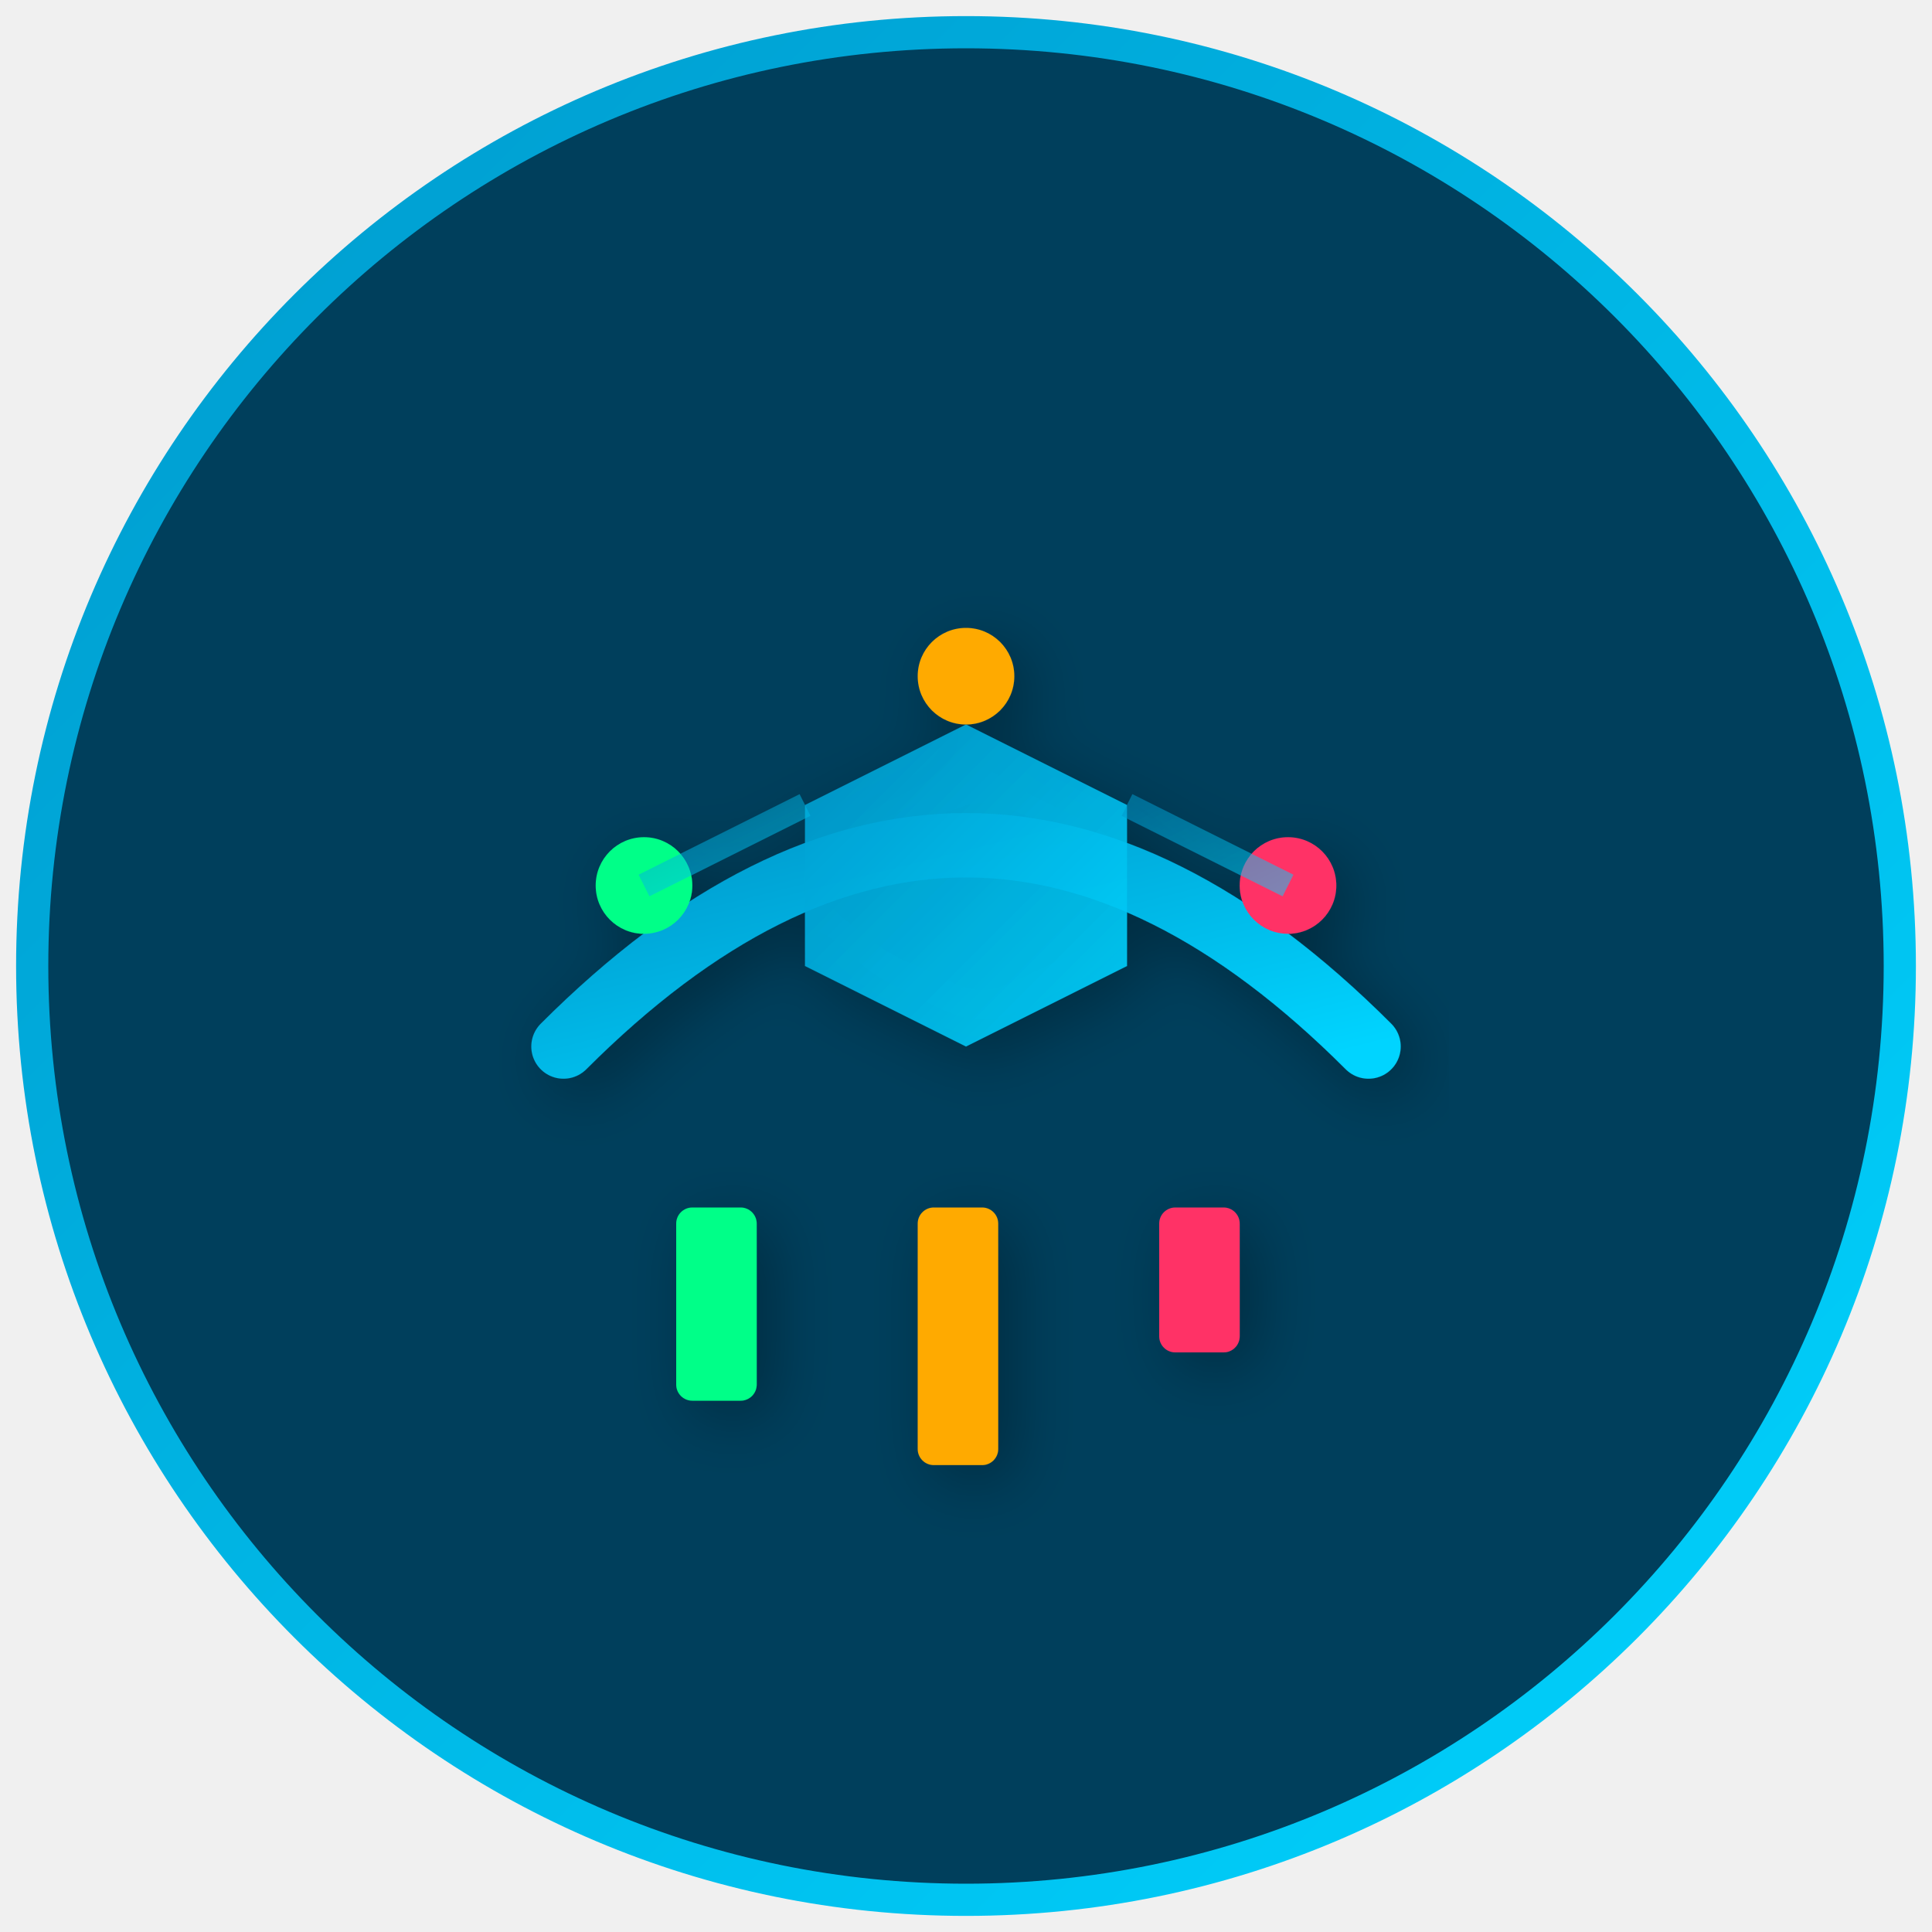
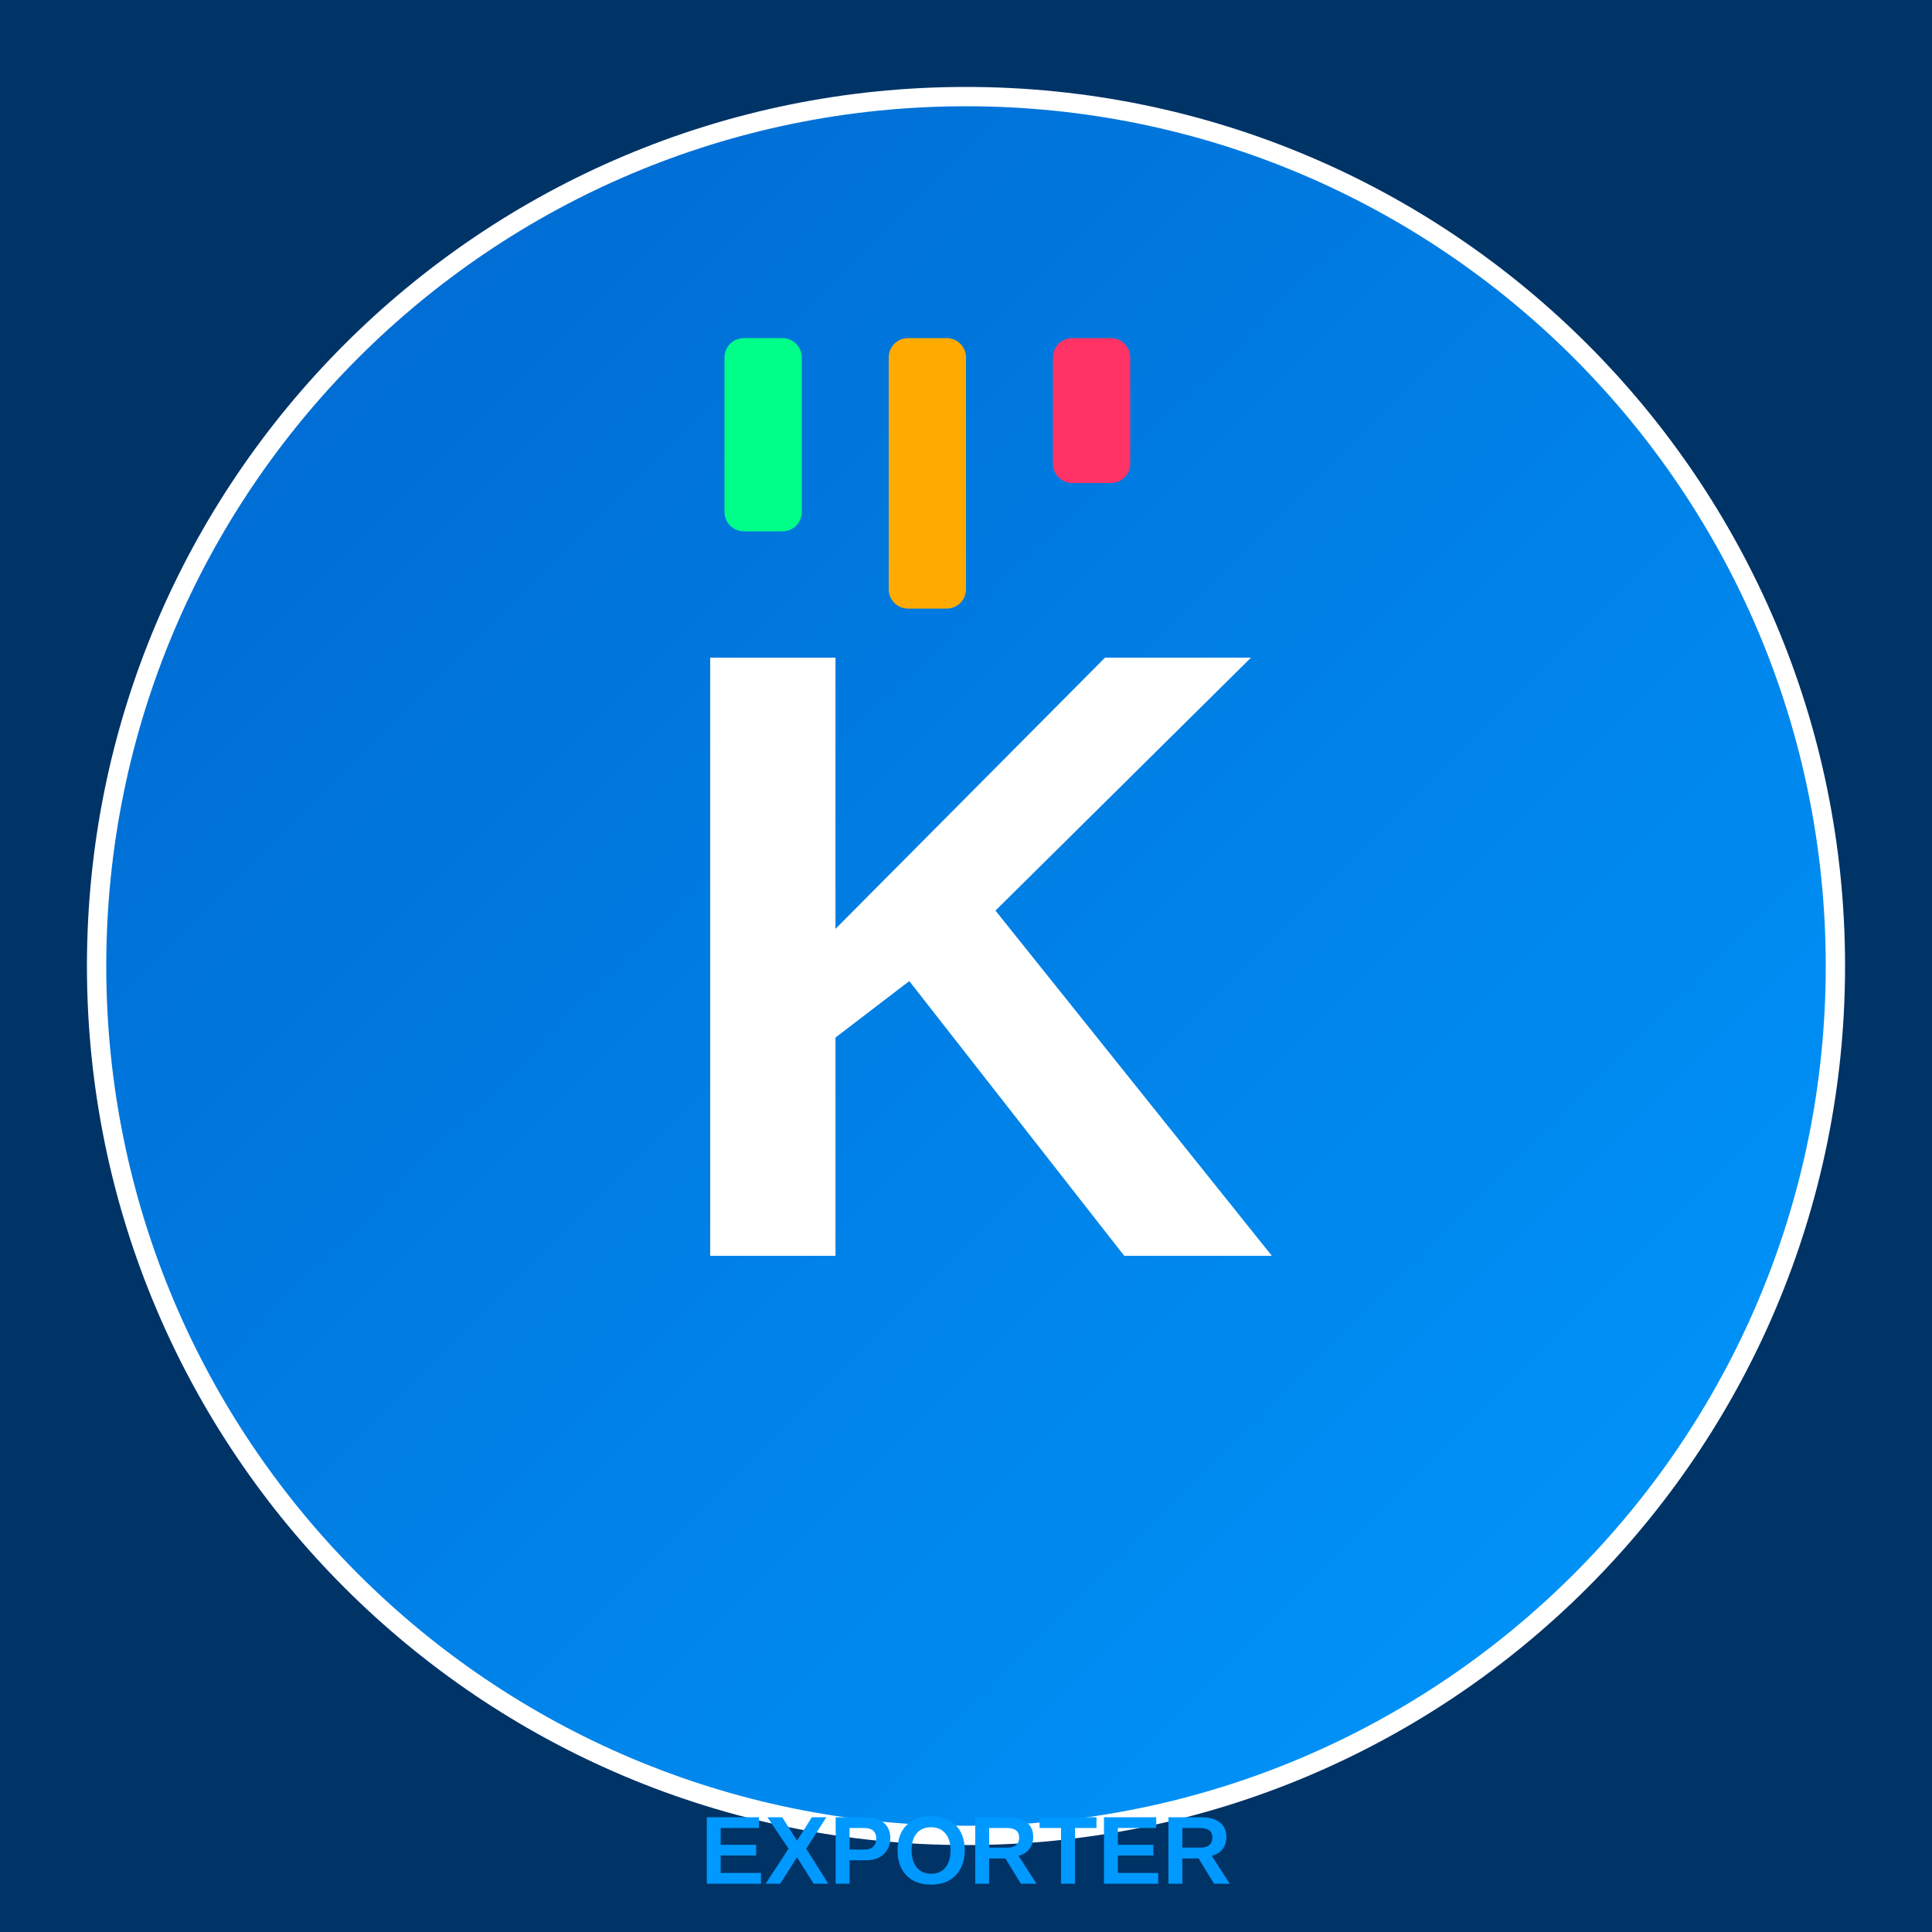
- <svg xmlns="http://www.w3.org/2000/svg" viewBox="0 0 120 120">
+ <svg xmlns="http://www.w3.org/2000/svg" viewBox="0 0 200 200" width="200" height="200">
  <defs>
-     <linearGradient id="grad1" x1="0%" y1="0%" x2="100%" y2="100%">
-       <stop offset="0%" style="stop-color:#0099cc;stop-opacity:1" />
-       <stop offset="100%" style="stop-color:#00d4ff;stop-opacity:1" />
+     <linearGradient id="grad" x1="0%" y1="0%" x2="100%" y2="100%">
+       <stop offset="0%" style="stop-color:#0066cc;stop-opacity:1" />
+       <stop offset="100%" style="stop-color:#0099ff;stop-opacity:1" />
    </linearGradient>
-     <filter id="shadow">
-       <feDropShadow dx="1" dy="1" stdDeviation="2" flood-opacity="0.3" />
-     </filter>
  </defs>
-   <circle cx="60" cy="60" r="58" fill="#003f5c" stroke="url(#grad1)" stroke-width="2" />
-   <g filter="url(#shadow)">
-     <path d="M 35 65 Q 60 40 85 65" fill="none" stroke="url(#grad1)" stroke-width="4" stroke-linecap="round" />
-     <polygon points="60,45 70,50 70,60 60,65 50,60 50,50" fill="url(#grad1)" opacity="0.9" />
-     <circle cx="40" cy="55" r="3" fill="#00ff88" />
-     <circle cx="60" cy="42" r="3" fill="#ffaa00" />
-     <circle cx="80" cy="55" r="3" fill="#ff3366" />
-     <line x1="50" y1="50" x2="40" y2="55" stroke="url(#grad1)" stroke-width="1.5" opacity="0.5" />
-     <line x1="60" y1="45" x2="60" y2="42" stroke="url(#grad1)" stroke-width="1.5" opacity="0.5" />
-     <line x1="70" y1="50" x2="80" y2="55" stroke="url(#grad1)" stroke-width="1.5" opacity="0.5" />
-     <rect x="42" y="75" width="5" height="12" fill="#00ff88" rx="1" />
-     <rect x="57" y="75" width="5" height="16" fill="#ffaa00" rx="1" />
-     <rect x="72" y="75" width="5" height="9" fill="#ff3366" rx="1" />
+   <rect width="200" height="200" fill="#003366" />
+   <circle cx="100" cy="100" r="90" fill="url(#grad)" stroke="#ffffff" stroke-width="2" />
+   <text x="100" y="130" font-family="Arial, sans-serif" font-size="90" font-weight="bold" fill="white" text-anchor="middle">K</text>
+   <g transform="translate(100, 35)">
+     <rect x="-25" y="0" width="8" height="20" fill="#00ff88" rx="2" />
+     <rect x="-8" y="0" width="8" height="28" fill="#ffaa00" rx="2" />
+     <rect x="9" y="0" width="8" height="15" fill="#ff3366" rx="2" />
  </g>
+   <text x="100" y="195" font-family="Arial, sans-serif" font-size="10" font-weight="bold" fill="#0099ff" text-anchor="middle">EXPORTER</text>
</svg>
